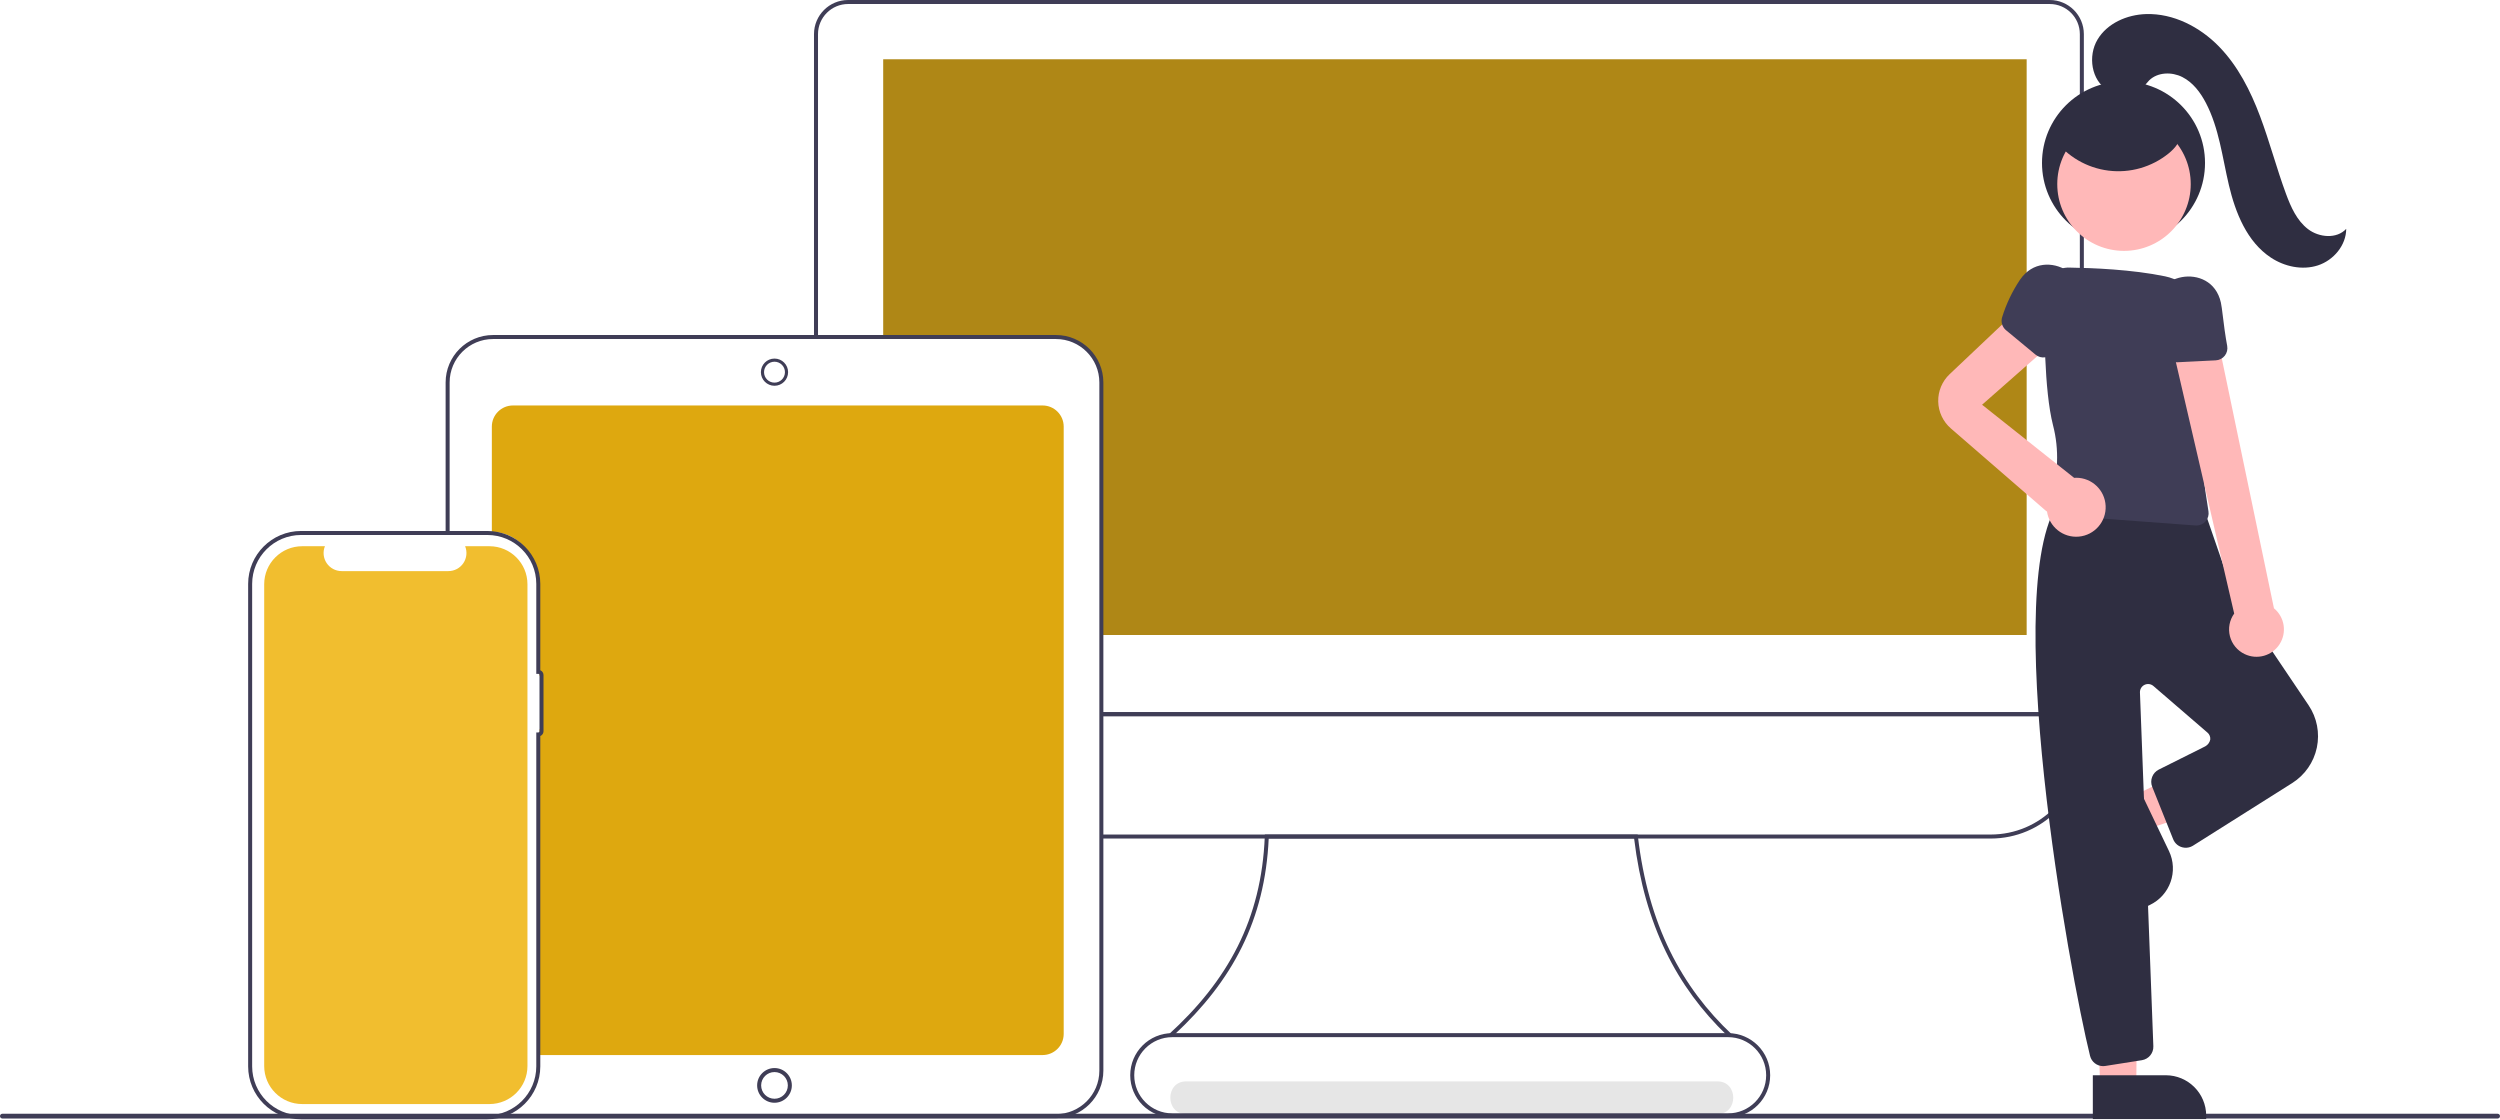
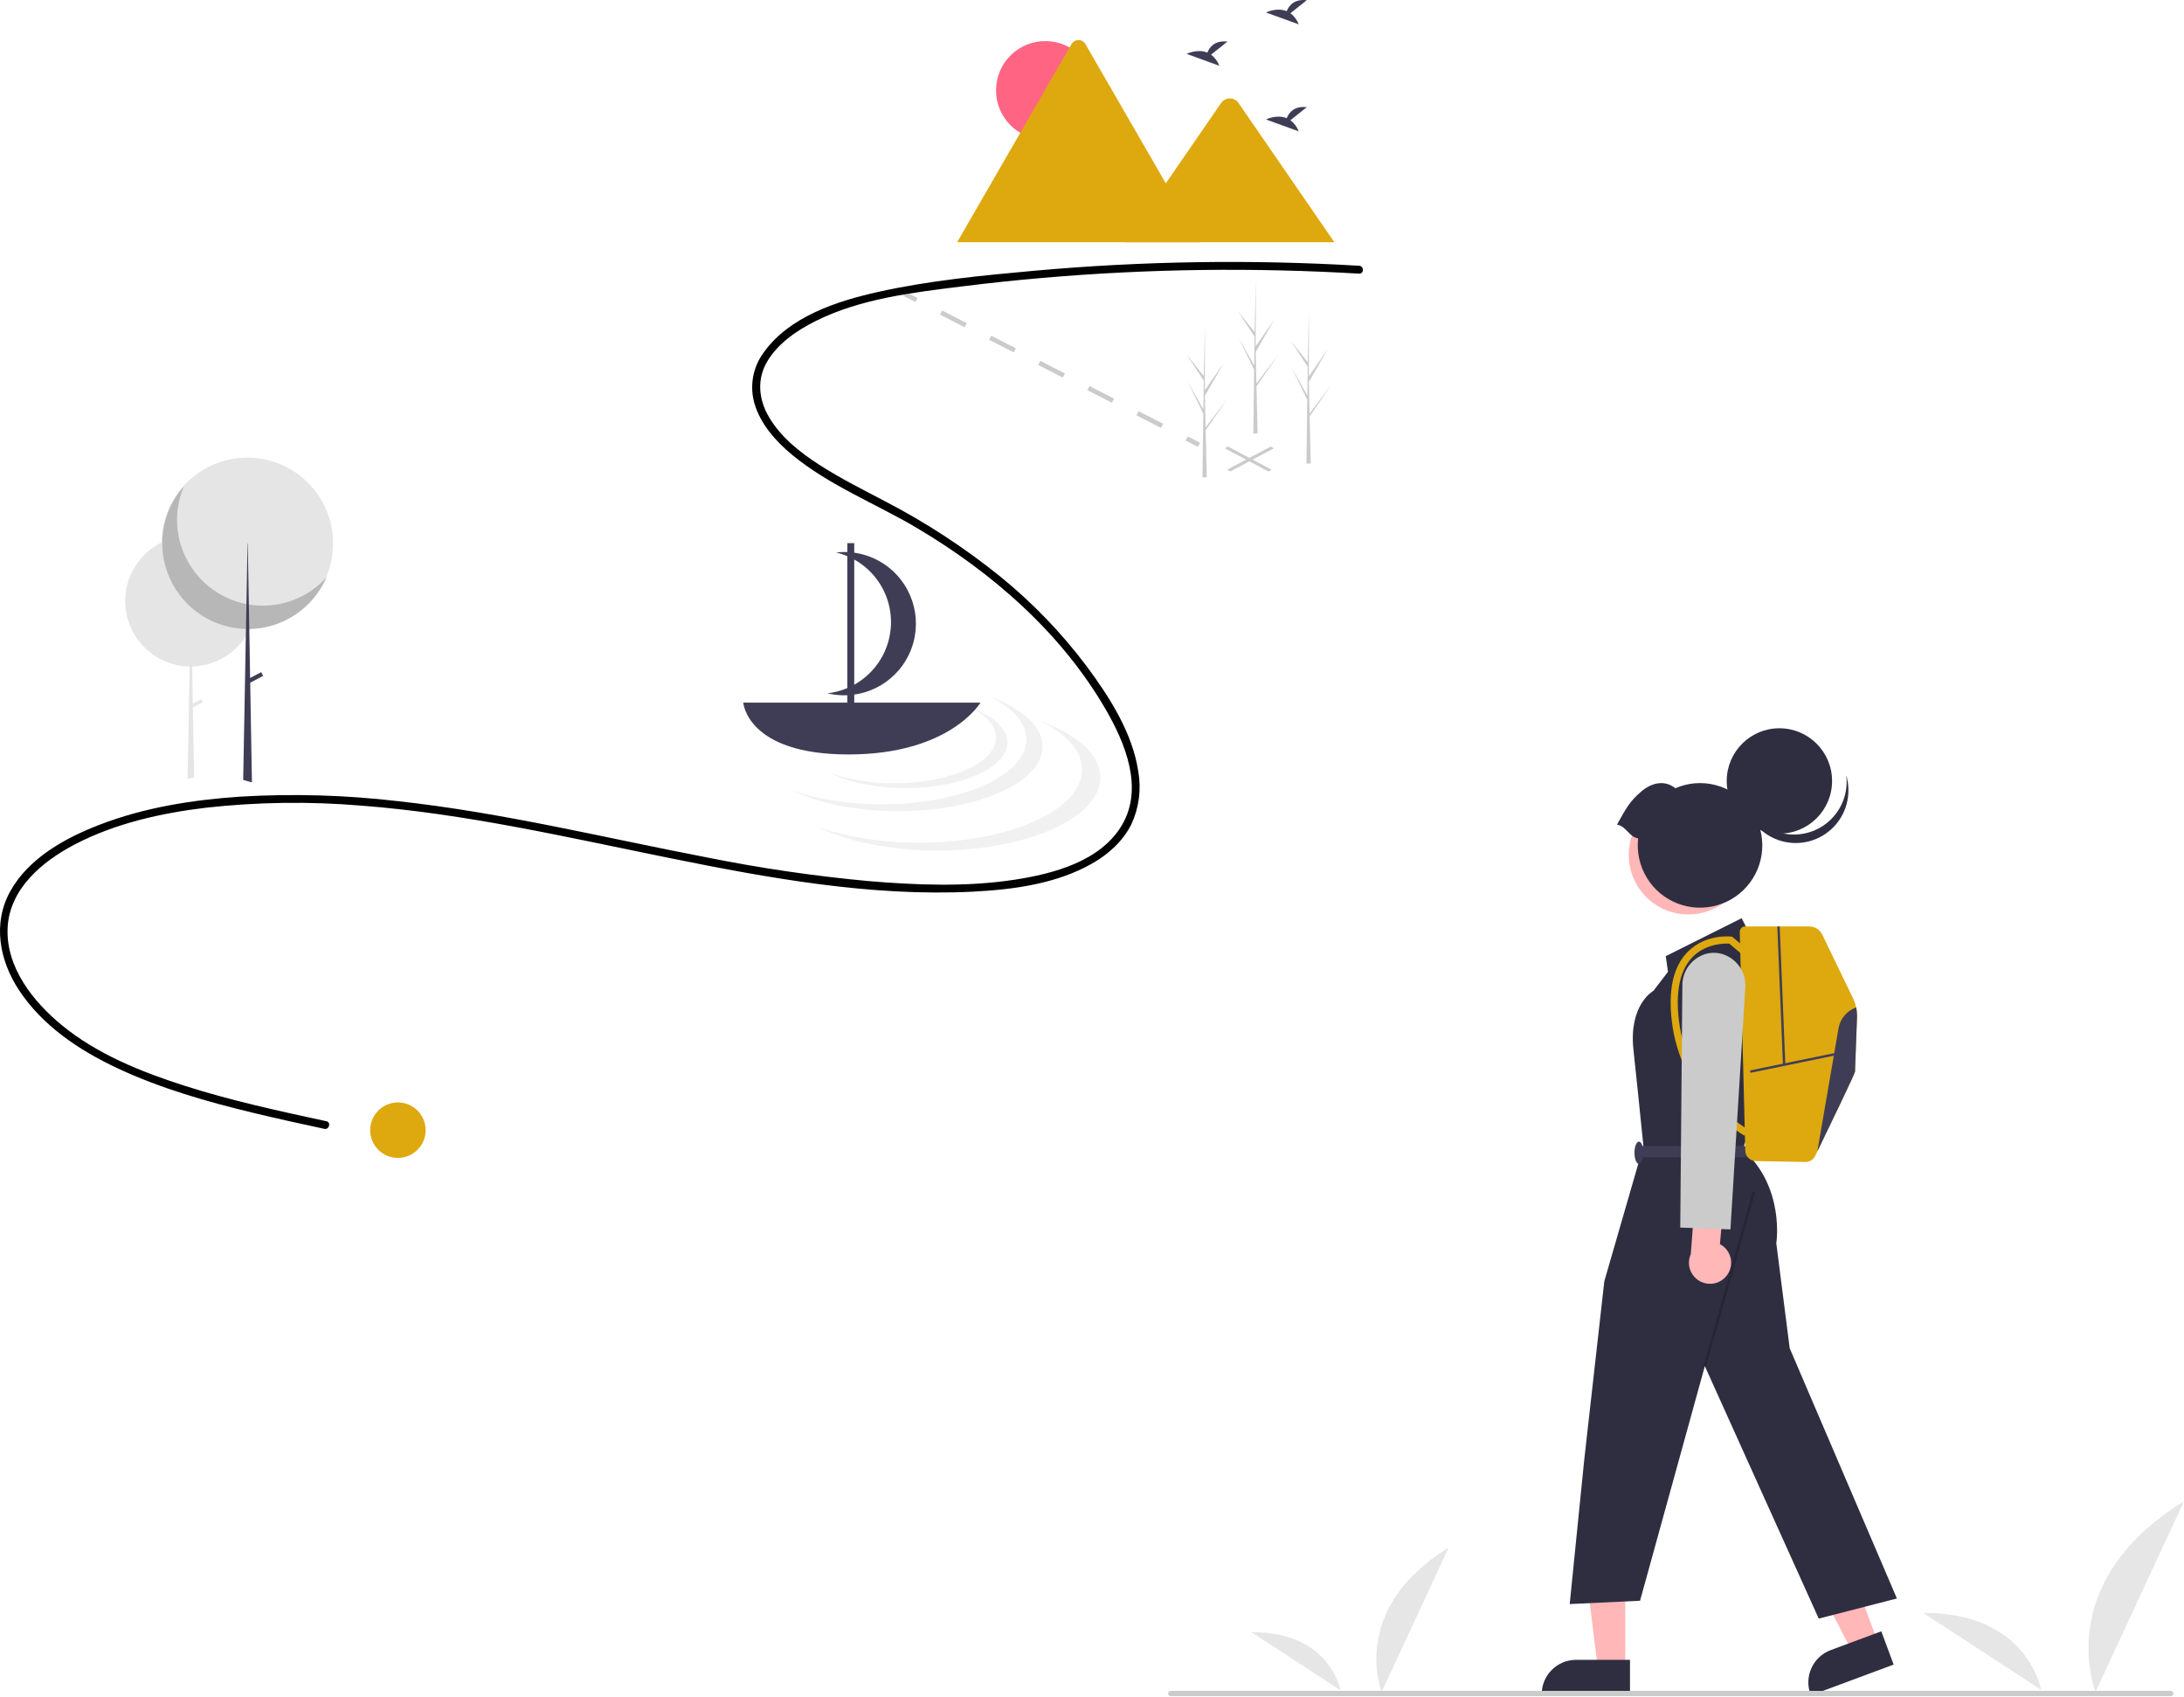
- <svg xmlns="http://www.w3.org/2000/svg" id="b849a2f0-74e0-42be-b224-12e88fa50e48" data-name="Layer 1" width="920.109" height="411.952" viewBox="0 0 920.109 411.952">
-   <path d="M576.472,654.024H772.063c7.721,0,7.734-12,0-12H576.472c-7.721,0-7.734,12,0,12Z" transform="translate(-139.9456 -244.0239)" fill="#e6e6e6" />
-   <path d="M523.665,393.255H328.732a7.777,7.777,0,0,0-7.767,7.767v38.725C330.688,439.976,337,448,338.529,457.741v35.107h.738a.444.444,0,0,1,.443.443v18.681a.444.444,0,0,1-.443.443h-.738V625.323c0,2.481-.025,7.007-.025,7.007H523.665a7.777,7.777,0,0,0,7.767-7.767V401.022A7.777,7.777,0,0,0,523.665,393.255Z" transform="translate(-139.9456 -244.0239)" fill="#dea80f" />
-   <path d="M885.845,265.834V477.735H544.914V384.439a15.993,15.993,0,0,0-15.978-15.977H464.998V265.834Z" transform="translate(-139.9456 -244.0239)" fill="#af8716" />
-   <path d="M906.895,507.607H545.295v-1.477H905.418V256.576a11.088,11.088,0,0,0-11.075-11.075H452.084a11.088,11.088,0,0,0-11.075,11.075V367.505h-1.477V256.576a12.566,12.566,0,0,1,12.552-12.552h442.259A12.566,12.566,0,0,1,906.895,256.576Z" transform="translate(-139.9456 -244.0239)" fill="#3f3d56" />
-   <path d="M872.632,552.645H545.295v-1.477H872.632A32.823,32.823,0,0,0,905.418,518.383V507.607H545.295v-1.477H906.895V518.383A34.301,34.301,0,0,1,872.632,552.645Z" transform="translate(-139.9456 -244.0239)" fill="#3f3d56" />
-   <path d="M775.485,625.002c-18.248-17.522-30.252-40.384-34.111-72.356H606.885c-1.368,29.912-13.296,52.345-34.813,72.278l-2.273.079c22.199-20.118,34.427-42.716,35.641-73.125l.028-.709h137.219l.076.653c3.79,32.514,16.045,55.523,34.743,73.062Z" transform="translate(-139.9456 -244.0239)" fill="#3f3d56" />
-   <path d="M528.58,655.548H321.407v-1.477H528.58a15.995,15.995,0,0,0,15.977-15.977V384.778A15.995,15.995,0,0,0,528.58,368.801H321.407a15.995,15.995,0,0,0-15.977,15.977v54.667H303.953V384.778a17.473,17.473,0,0,1,17.453-17.453H528.58a17.473,17.473,0,0,1,17.453,17.453V638.095A17.473,17.473,0,0,1,528.58,655.548Z" transform="translate(-139.9456 -244.0239)" fill="#3f3d56" />
-   <path d="M424.993,386.007A5.007,5.007,0,1,1,430,381,5.012,5.012,0,0,1,424.993,386.007Zm0-8.856a3.849,3.849,0,1,0,3.849,3.849A3.854,3.854,0,0,0,424.993,377.151Z" transform="translate(-139.9456 -244.0239)" fill="#3f3d56" />
-   <path d="M424.993,649.888a6.388,6.388,0,1,1,6.388-6.389A6.396,6.396,0,0,1,424.993,649.888Zm0-11.3a4.912,4.912,0,1,0,4.912,4.912A4.917,4.917,0,0,0,424.993,638.588Z" transform="translate(-139.9456 -244.0239)" fill="#3f3d56" />
-   <path d="M319.326,655.976h-68.58A19.495,19.495,0,0,1,231.273,636.503V458.919a19.495,19.495,0,0,1,19.473-19.473h68.58a19.495,19.495,0,0,1,19.473,19.473v31.779a1.923,1.923,0,0,1,1.182,1.772l-0,20.678a1.923,1.923,0,0,1-1.182,1.772V636.503A19.495,19.495,0,0,1,319.326,655.976ZM250.746,440.922a18.017,18.017,0,0,0-17.997,17.996V636.503a18.017,18.017,0,0,0,17.997,17.997h68.58A18.017,18.017,0,0,0,337.323,636.503V513.592h.738a.444.444,0,0,0,.443-.443l0-20.678a.444.444,0,0,0-.443-.443h-.738V458.919a18.017,18.017,0,0,0-17.996-17.996Z" transform="translate(-139.9456 -244.0239)" fill="#3f3d56" />
-   <path d="M320.082,445.058h-8.952a6.647,6.647,0,0,1-6.154,9.158H265.687a6.647,6.647,0,0,1-6.154-9.158h-8.361a13.991,13.991,0,0,0-13.991,13.991V636.373a13.991,13.991,0,0,0,13.991,13.991h68.91a13.991,13.991,0,0,0,13.991-13.991h0V459.049A13.991,13.991,0,0,0,320.082,445.058Z" transform="translate(-139.9456 -244.0239)" fill="#f1be2f" />
-   <path d="M1059.175,655.687H140.825a.879.879,0,1,1,0-1.758h918.351a.879.879,0,1,1,0,1.758Z" transform="translate(-139.9456 -244.0239)" fill="#3f3d56" />
-   <path d="M775.941,655.273H571.424a15.505,15.505,0,1,1,0-31.01H775.941a15.505,15.505,0,0,1,0,31.01ZM571.424,625.74a14.028,14.028,0,0,0,0,28.056H775.941a14.028,14.028,0,0,0,0-28.056Z" transform="translate(-139.9456 -244.0239)" fill="#3f3d56" />
-   <polygon points="784.495 293.196 790.223 305.172 839.14 288.778 830.686 271.103 784.495 293.196" fill="#ffb8b8" />
-   <path d="M907.504,547.254h41.721a0,0,0,0,1,0,0v16.119a0,0,0,0,1,0,0H922.391a14.887,14.887,0,0,1-14.887-14.887v-1.233A0,0,0,0,1,907.504,547.254Z" transform="translate(688.0305 1388.396) rotate(-115.5616)" fill="#2f2e41" />
-   <polygon points="772.964 400.141 786.231 399.693 786.789 348.049 771.237 348.967 772.964 400.141" fill="#ffb8b8" />
-   <path d="M910.199,639.762h41.721a0,0,0,0,1,0,0v16.119a0,0,0,0,1,0,0H925.085a14.887,14.887,0,0,1-14.887-14.887v-1.233A0,0,0,0,1,910.199,639.762Z" transform="translate(1722.172 1051.619) rotate(180)" fill="#2f2e41" />
-   <path d="M914.001,636.407a4.974,4.974,0,0,1-4.83-3.786c-7.268-29.201-34.311-176.333-10.397-205.23l.208-.252.316-.08c1.679-.425,33.325-10.223,51.894,5.071l.217.179,10.334,29.915,27.859,41.355a20.403,20.403,0,0,1-6.033,28.654l-36.582,23.085a5.009,5.009,0,0,1-5.753-.405,5.061,5.061,0,0,1-1.5-2.092l-7.688-19.22a5.03,5.03,0,0,1,2.406-6.329l17.139-8.57a3.674,3.674,0,0,0,1.83-2.504,2.959,2.959,0,0,0-1.029-2.543l-19.896-17.151a3,3,0,0,0-4.957,2.385l4.932,130.203a5.002,5.002,0,0,1-4.217,5.128L914.8,636.343A5.049,5.049,0,0,1,914.001,636.407Z" transform="translate(-139.9456 -244.0239)" fill="#2f2e41" />
-   <path d="M948.322,437.437q-.169,0-.34-.013l-49.616-3.675a4.493,4.493,0,0,1-3.914-5.97A47.092,47.092,0,0,0,895.528,400.46c-3.232-12.742-3.308-36.433-3.066-49.421a8.753,8.753,0,0,1,8.281-8.522l0-.018,1,.012c8.083.113,22.916.69,35.053,3.215a18.389,18.389,0,0,1,14.659,17.7c.275,12.058.315,28.379-1.053,37.657-1.154,7.827.978,22.858,2.352,31.122a4.498,4.498,0,0,1-4.433,5.231Z" transform="translate(-139.9456 -244.0239)" fill="#3f3d56" />
-   <path d="M966.035,484.734a10.025,10.025,0,0,1-3.811-14.892L939.308,371.024H956.633l20.224,96.871a10.079,10.079,0,0,1-10.823,16.84Z" transform="translate(-139.9456 -244.0239)" fill="#ffb8b8" />
-   <path d="M857.504,381.729l27.435-25.952,10.336,14.47L869.436,392.985,903.323,419.896c.245-.017.489-.037.738-.037a10.853,10.853,0,1,1-10.746,12.296l-.107.107-35.269-30.567A13.471,13.471,0,0,1,857.504,381.729Z" transform="translate(-139.9456 -244.0239)" fill="#ffb8b8" />
-   <path d="M941.134,377.356a4.47,4.47,0,0,1-4.052-2.554,52.813,52.813,0,0,1-4.468-14.57c-1.19-8.244,4.542-13.148,10.372-14.217,5.671-1.04,12.578,1.454,14.343,9.383a20.451,20.451,0,0,1,.342,2.032c.707,6.011,1.372,10.686,1.977,13.896a4.495,4.495,0,0,1-4.198,5.32l-14.086.704Q941.248,377.356,941.134,377.356Z" transform="translate(-139.9456 -244.0239)" fill="#3f3d56" />
-   <circle cx="781.544" cy="59.981" r="30" fill="#2f2e41" />
-   <circle cx="781.725" cy="67.769" r="24.561" fill="#ffb8b8" />
-   <path d="M878.078,365.403a4.47,4.47,0,0,1-1.262-4.621,52.813,52.813,0,0,1,6.551-13.76c4.693-6.882,12.232-6.624,17.252-3.473,4.883,3.065,8.29,9.57,4.235,16.608a20.453,20.453,0,0,1-1.121,1.729c-3.54,4.909-6.208,8.805-7.931,11.58a4.495,4.495,0,0,1-6.69,1.086l-10.86-8.998Q878.162,365.48,878.078,365.403Z" transform="translate(-139.9456 -244.0239)" fill="#3f3d56" />
-   <path d="M915.662,277.213c-6.037-3.602-7.344-12.572-3.747-18.612s10.865-9.191,17.891-9.398c10.037-.297,19.73,4.701,26.756,11.875s11.662,16.357,15.194,25.757,6.068,19.148,9.55,28.567c1.786,4.833,3.986,9.796,8.073,12.934s10.583,3.705,14.076-.083c-.013,6.061-4.66,11.571-10.423,13.447s-12.283.459-17.335-2.889c-8.765-5.808-12.997-16.411-15.416-26.644s-3.61-20.955-8.474-30.278c-2.015-3.863-4.776-7.532-8.661-9.503s-9.061-1.841-12.187,1.194c-1.448,1.406-2.385,3.323-4.028,4.495a8.047,8.047,0,0,1-7.036.733,23.801,23.801,0,0,1-6.362-3.59" transform="translate(-139.9456 -244.0239)" fill="#2f2e41" />
-   <path d="M896.02,295.198a29.383,29.383,0,0,0,42.121,5.258c2.385-1.94,4.6-4.614,4.45-7.685-.153-3.145-2.724-5.616-5.349-7.355a34.484,34.484,0,0,0-23.404-5.378c-4.675.628-9.364,2.332-12.675,5.692s-4.96,8.586-3.253,12.983" transform="translate(-139.9456 -244.0239)" fill="#2f2e41" />
+ <svg xmlns="http://www.w3.org/2000/svg" id="ac9d9db3-c976-41a1-a1c2-ce888a7912c8" data-name="Layer 1" width="832.028" height="646" viewBox="0 0 832.028 646">
+   <path id="efdf5e1f-6b90-40c1-9274-afa2b16f39be" data-name="Path 482" d="M710.363,771.357s-12.753-31.391,25.505-54.934Z" transform="translate(-183.9858 -127)" fill="#e6e6e6" />
+   <path id="af7fe47f-56e6-4bb6-aa0f-d6efaf86a160" data-name="Path 483" d="M694.68,770.786s-3.89-22.374-34-22.182Z" transform="translate(-183.9858 -127)" fill="#e6e6e6" />
+   <path id="a08d42bc-6ae2-46d7-9736-aba59e52cc48" data-name="Path 482" d="M982.319,771.357s-16.848-41.472,33.696-72.575Z" transform="translate(-183.9858 -127)" fill="#e6e6e6" />
+   <path id="bafd7749-4c33-42a1-9524-e744b9f16454" data-name="Path 483" d="M961.598,770.602s-5.139-29.559-44.919-29.305" transform="translate(-183.9858 -127)" fill="#e6e6e6" />
+   <polygon points="483.215 179.569 466.576 170.731 467.821 170.069 484.46 178.908 483.215 179.569" fill="#cbcbcb" />
+   <polygon points="468.701 179.569 467.457 178.908 484.095 170.069 485.34 170.731 468.701 179.569" fill="#cbcbcb" />
+   <rect x="529.915" y="237.409" width="1.761" height="5.282" transform="translate(-108.8912 475.9609) rotate(-62.86776)" fill="#cbcbcb" />
+   <path d="M626.3,289.978l-9.356-4.794.803-1.567,9.356,4.794Zm-18.711-9.588-9.356-4.794.803-1.567,9.356,4.794Zm-18.711-9.588-9.356-4.794.803-1.567,9.356,4.794Zm-18.711-9.588-9.356-4.794.803-1.567,9.356,4.794Zm-18.711-9.588-9.356-4.794.803-1.567,9.356,4.794Z" transform="translate(-183.9858 -127)" fill="#cbcbcb" />
+   <rect x="637.527" y="292.552" width="1.761" height="5.282" transform="translate(-99.43051 601.7263) rotate(-62.86776)" fill="#cbcbcb" />
+   <path d="M281.557,355.92q0,.825-.053,1.636a24.782,24.782,0,0,1-2.322,8.997c-.01.024-.022.047-.033.069-.062.131-.126.262-.191.391a24.488,24.488,0,0,1-1.319,2.327,24.903,24.903,0,0,1-20.438,11.502l.247,14.177,3.215-1.693.574,1.091-3.765,1.982.46,26.33.005.352-2.486.553.005-.353.783-42.438a24.854,24.854,0,0,1-17.584-7.651c-.157-.162-.312-.329-.464-.495l-.017-.019a24.956,24.956,0,0,1-4.541-7.027c.024.028.05.053.074.081a24.934,24.934,0,0,1,11.822-32.13c.086-.043.174-.084.26-.128a24.953,24.953,0,0,1,32.328,9.814c.152.255.298.515.44.777A24.798,24.798,0,0,1,281.557,355.92Z" transform="translate(-183.9858 -127)" fill="#e5e5e5" />
+   <circle cx="94.215" cy="206.962" r="32.674" fill="#e5e5e5" />
+   <path d="M254.076,312.138a32.677,32.677,0,0,0,54.445,34.581,32.677,32.677,0,1,1-54.445-34.581Z" transform="translate(-183.9858 -127)" opacity="0.2" style="isolation:isolate" />
+   <polygon points="95.983 297.986 92.646 297.05 92.653 296.691 93.653 242.341 93.703 239.631 93.704 239.552 93.879 230.056 94.132 216.293 94.132 216.291 94.304 206.962 94.396 206.962 94.572 217.069 94.801 230.224 94.965 239.558 94.965 239.627 94.972 240.012 94.972 240.014 95.289 258.209 95.322 260.017 95.977 297.624 95.983 297.986" fill="#3f3d56" />
+   <rect x="278.112" y="384.319" width="6.104" height="1.616" transform="translate(-331.0276 48.32681) rotate(-27.76587)" fill="#3f3d56" />
+   <path d="M701.755,228.216a832.274,832.274,0,0,0-123.751,1.902c-19.832,1.793-39.979,3.729-59.444,8.055-15.679,3.484-33.875,9.374-43.644,23.09a22.291,22.291,0,0,0-3.48,19.514c2.329,7.819,8.124,14.328,14.294,19.426,14.203,11.733,31.825,18.561,47.565,27.882,28.74,17.02,55.043,39.96,71.926,69.101,7.429,12.823,14.496,29.874,6.224,44.004-8.104,13.843-26.196,18.612-40.95,20.861-18.493,2.819-37.541,2.054-56.111.476a584.648,584.648,0,0,1-60.651-8.883c-39.275-7.541-78.192-17.135-118.013-21.497a341.781,341.781,0,0,0-60.17-1.74c-18.124,1.223-36.404,4.089-53.43,10.625-13.12,5.036-27.106,12.655-34.193,25.362-6.832,12.249-4.167,26.374,3.272,37.675,8.95,13.598,22.907,22.915,37.418,29.726,16.522,7.754,34.193,12.78,51.887,17.055,8.974,2.168,17.996,4.128,27.02,6.077,1.882.407,2.687-2.485.798-2.893-18.196-3.932-36.445-7.877-54.189-13.568-16.42-5.267-33.225-12.014-46.672-23.074-10.879-8.948-21.222-22.017-20.58-36.876.647-14.979,13.215-25.438,25.534-31.876,15.395-8.045,32.885-11.964,50.024-14.012a303.937,303.937,0,0,1,59.09-.804c39.727,3.023,78.566,12.072,117.516,19.966,37.84,7.668,76.86,14.769,115.639,12.802,15.37-.78,31.839-2.982,45.41-10.74,6.214-3.552,11.816-8.562,14.974-15.081a33.774,33.774,0,0,0,2.581-19.845c-2.201-14.77-10.973-28.466-19.726-40.23a194.417,194.417,0,0,0-33.14-34.328,261.405,261.405,0,0,0-43.849-28.565c-8.238-4.337-16.593-8.508-24.445-13.532-7.528-4.817-14.953-10.613-19.55-18.432-3.976-6.763-4.705-14.482-.564-21.342,4.189-6.938,11.405-11.777,18.522-15.313,17.146-8.519,37.08-10.8,55.839-13.136a825.914,825.914,0,0,1,121.451-6.055q14.794.348,29.569,1.225c1.929.113,1.922-2.887,0-3Z" transform="translate(-183.9858 -127)" />
+   <path d="M675.593,132.052l6.229-4.982c-4.839-.534-6.828,2.105-7.642,4.194-3.781-1.57-7.896.488-7.896.488l12.464,4.525A9.432,9.432,0,0,0,675.593,132.052Z" transform="translate(-183.9858 -127)" fill="#3f3d56" />
+   <path d="M645.361,147.825l6.229-4.982c-4.839-.534-6.828,2.105-7.642,4.194-3.781-1.57-7.896.488-7.896.488l12.464,4.525A9.432,9.432,0,0,0,645.361,147.825Z" transform="translate(-183.9858 -127)" fill="#3f3d56" />
+   <path d="M675.593,172.8l6.229-4.982c-4.839-.534-6.828,2.105-7.642,4.194-3.781-1.57-7.896.488-7.896.488l12.464,4.525A9.432,9.432,0,0,0,675.593,172.8Z" transform="translate(-183.9858 -127)" fill="#3f3d56" />
+   <g id="e2dfab6d-8627-4cc0-b13e-69de57259a01" data-name="Group 27">
+     <circle id="bedd3b2f-f695-46eb-9812-80ad4d1341b6" data-name="Ellipse 7" cx="398.219" cy="34.413" r="18.768" fill="#ff6583" />
+     <path id="efdddea5-7f44-48b8-bec9-83339a7f085f" data-name="Path 63" d="M641.059,219.247H548.986a1.885,1.885,0,0,1-.344-.027L592.189,143.796a3.048,3.048,0,0,1,5.307,0l29.224,50.614,1.4,2.422Z" transform="translate(-183.9858 -127)" fill="#dea80f" />
+     <path id="f8d22fd6-a75d-4da9-80c1-fba8d7f50740" data-name="Path 65" d="M692.321,219.248H612.687l15.431-22.414,1.11-1.615,20.108-29.21a4.069,4.069,0,0,1,6.044-.361,3.638,3.638,0,0,1,.29.361Z" transform="translate(-183.9858 -127)" fill="#dea80f" />
+   </g>
+   <path d="M560.96,392.235c8.727,4.362,14.04,10.123,14.04,16.442,0,13.612-24.631,24.647-55.015,24.647-13.21,0-25.329-2.088-34.813-5.564,10.073,5.035,24.695,8.205,40.975,8.205,30.384,0,55.015-11.035,55.015-24.647C581.163,403.623,573.29,396.755,560.96,392.235Z" transform="translate(-183.9858 -127)" fill="#f1f1f1" />
+   <path d="M580.373,401.585c9.848,4.922,15.843,11.423,15.843,18.553,0,15.36-27.793,27.811-62.078,27.811-14.906,0-28.581-2.356-39.282-6.278,11.366,5.681,27.865,9.258,46.235,9.258,34.284,0,62.078-12.451,62.078-27.811C603.169,414.436,594.285,406.685,580.373,401.585Z" transform="translate(-183.9858 -127)" fill="#f1f1f1" />
+   <path d="M553.531,396.353c6.149,3.073,9.892,7.132,9.892,11.584,0,9.59-17.353,17.364-38.759,17.364a72.801,72.801,0,0,1-24.527-3.92c7.097,3.547,17.398,5.781,28.868,5.781,21.406,0,38.76-7.774,38.76-17.364C567.764,404.377,562.218,399.538,553.531,396.353Z" transform="translate(-183.9858 -127)" fill="#f1f1f1" />
+   <path d="M467.141,394.593s1.351,19.749,40.082,19.749,50.294-19.749,50.294-19.749Z" transform="translate(-183.9858 -127)" fill="#3f3d56" />
+   <path d="M522.115,342.777a27.187,27.187,0,0,0-19.584-5.357A27.282,27.282,0,0,1,499.227,391.05a27.288,27.288,0,0,0,22.888-48.272Z" transform="translate(-183.9858 -127)" fill="#3f3d56" />
+   <rect x="322.796" y="206.856" width="2.641" height="62.858" fill="#3f3d56" />
+   <path d="M682.969,287.153l-.014-.024-.036-1.535,8.273-12.011-8.263,10.862-.03.325-.283-12.277,7.146-12.453-7.166,10.296.075-25.435-0-.085-.002.083-.474,20.046-6.512-8.143,6.491,9.87-.142,10.982-5.993-10.718,5.971,12.332-.08,6.106-.219,16.917-.016,1.264q.828.006,1.639-.028l-.375-16.249Z" transform="translate(-183.9858 -127)" fill="#cbcbcb" />
+   <path d="M643.359,292.434l-.014-.024-.036-1.535,8.273-12.011-8.263,10.862-.03.325-.283-12.277,7.146-12.453L642.986,275.616l.075-25.435-0-.085-.002.083-.474,20.046-6.512-8.143,6.491,9.87-.142,10.982-5.993-10.718,5.971,12.332-.08,6.106-.219,16.917-.016,1.264q.828.006,1.639-.028l-.375-16.249Z" transform="translate(-183.9858 -127)" fill="#cbcbcb" />
+   <path d="M662.724,275.71l-.014-.024-.036-1.535,8.273-12.011-8.263,10.862-.03.325-.283-12.277,7.146-12.453-7.166,10.296.075-25.435-0-.085-.002.083-.474,20.046-6.512-8.143,6.491,9.87-.142,10.982-5.993-10.718,5.971,12.332-.08,6.106-.219,16.917-.016,1.264q.828.006,1.639-.028l-.375-16.249Z" transform="translate(-183.9858 -127)" fill="#cbcbcb" />
+   <circle cx="151.59" cy="430.437" r="10.563" fill="#dea80f" />
+   <polygon points="715.399 625.419 705.62 629.052 686.952 593.062 701.385 587.7 715.399 625.419" fill="#ffb7b7" />
+   <path d="M905.401,760.971,873.869,772.686l-.148-.399a13.093,13.093,0,0,1,7.713-16.833l.001-0,19.258-7.155Z" transform="translate(-183.9858 -127)" fill="#2f2e41" />
+   <polygon points="619.162 635.574 608.73 635.573 603.767 595.335 619.164 595.336 619.162 635.574" fill="#ffb7b7" />
+   <path d="M804.958,772.686l-33.638-.001v-.425A13.093,13.093,0,0,1,784.413,759.167h.001l20.545.001Z" transform="translate(-183.9858 -127)" fill="#2f2e41" />
+   <path d="M850.91,483.505l-3.404-6.807-28.931,14.466.851,5.956-5.531,7.233s-9.36,5.106-7.658,22.124l1.702,16.168,2.127,20.848L795.174,614.972l-7.658,68.074-5.531,54.884,26.804-1.276L833.466,647.307l43.397,96.154,29.782-7.658-40.844-95.303-5.106-39.993s3.404-21.273-12.764-35.739l2.553-7.658v-9.437l8.509-45.022Z" transform="translate(-183.9858 -127)" fill="#2f2e41" />
+   <rect x="808.345" y="613.621" width="68.961" height="1" transform="translate(-161.0144 1131.589) rotate(-74.24881)" opacity="0.2" />
+   <rect x="624.378" y="436.491" width="41.695" height="4.255" fill="#3f3d56" />
+   <ellipse cx="624.378" cy="439.044" rx="1.702" ry="4.255" fill="#3f3d56" />
+   <circle cx="827.167" cy="452.598" r="22.682" transform="translate(-299.7132 325.2228) rotate(-28.66322)" fill="#ffb7b7" />
+   <circle cx="677.889" cy="297.435" r="20.066" fill="#2f2e41" />
+   <path d="M887.339,422.285a20.067,20.067,0,1,1-39.143,8.229,20.067,20.067,0,0,0,39.143-8.229Z" transform="translate(-183.9858 -127)" fill="#2f2e41" />
+   <path d="M808.067,446.3A23.724,23.724,0,1,0,822.224,427.201c-3.963-3.196-8.876-2.205-12.87,1.167-4.517,3.814-5.857,6.433-9.36,12.705C803.439,441.556,804.622,445.817,808.067,446.3Z" transform="translate(-183.9858 -127)" fill="#2f2e41" />
+   <path d="M891.441,514.511c-.254,6.722-.757,19.953-.757,20.628,0,.712-10.031,21.48-14.364,30.419v.005c-.308.63-.585,1.201-.83,1.704a4.029,4.029,0,0,1-3.703,2.275l-18.937-.34a4.036,4.036,0,0,1-3.966-3.934l-2.112-83.315a2.06,2.06,0,0,1,2.058-2.112h24.422a5.491,5.491,0,0,1,4.941,3.1l11.721,24.25a15.499,15.499,0,0,1,1.528,7.32Z" transform="translate(-183.9858 -127)" fill="#dea80f" />
+   <path d="M848.555,559.551a54.232,54.232,0,0,1-12.939-10.935,60.008,60.008,0,0,1-14.955-34.888c-.963-11.072,1.234-19.303,6.53-24.463,6.732-6.559,15.894-5.606,16.281-5.562l.41.046,6.208,5.253-1.757,2.076-5.554-4.7c-1.7-.085-8.641-.103-13.712,4.856-4.667,4.565-6.584,12.054-5.696,22.258a57.308,57.308,0,0,0,14.208,33.237,52.657,52.657,0,0,0,12.29,10.44Z" transform="translate(-183.9858 -127)" fill="#dea80f" />
+   <rect x="850.451" y="531.287" width="33.78" height="0.906" transform="translate(-273.2295 58.36779) rotate(-11.60623)" fill="#3f3d56" />
+   <rect x="862.154" y="479.819" width="0.907" height="52.695" transform="translate(-203.912 -91.39759) rotate(-2.33745)" fill="#3f3d56" />
+   <path d="M891.441,514.511c-.254,6.722-.757,19.953-.757,20.628,0,.712-10.031,21.48-14.364,30.419l8.077-46.899a10.338,10.338,0,0,1,6.713-7.973A15.215,15.215,0,0,1,891.441,514.511Z" transform="translate(-183.9858 -127)" fill="#3f3d56" />
+   <path d="M841.815,612.8a7.979,7.979,0,0,0-2.595-11.957l1.642-18.16-10.792-3.689-1.958,25.677a8.022,8.022,0,0,0,13.704,8.128Z" transform="translate(-183.9858 -127)" fill="#ffb7b7" />
+   <path d="M843.225,595.228l-19.123-.693.809-92.222a12.449,12.449,0,0,1,8.433-11.848,11.309,11.309,0,0,1,7.113-.006,12.45,12.45,0,0,1,8.422,12.742Z" transform="translate(-183.9858 -127)" fill="#cbcbcb" />
+   <path d="M1010.987,773h-381a1,1,0,0,1,0-2h381a1,1,0,0,1,0,2Z" transform="translate(-183.9858 -127)" fill="#cbcbcb" />
</svg>
